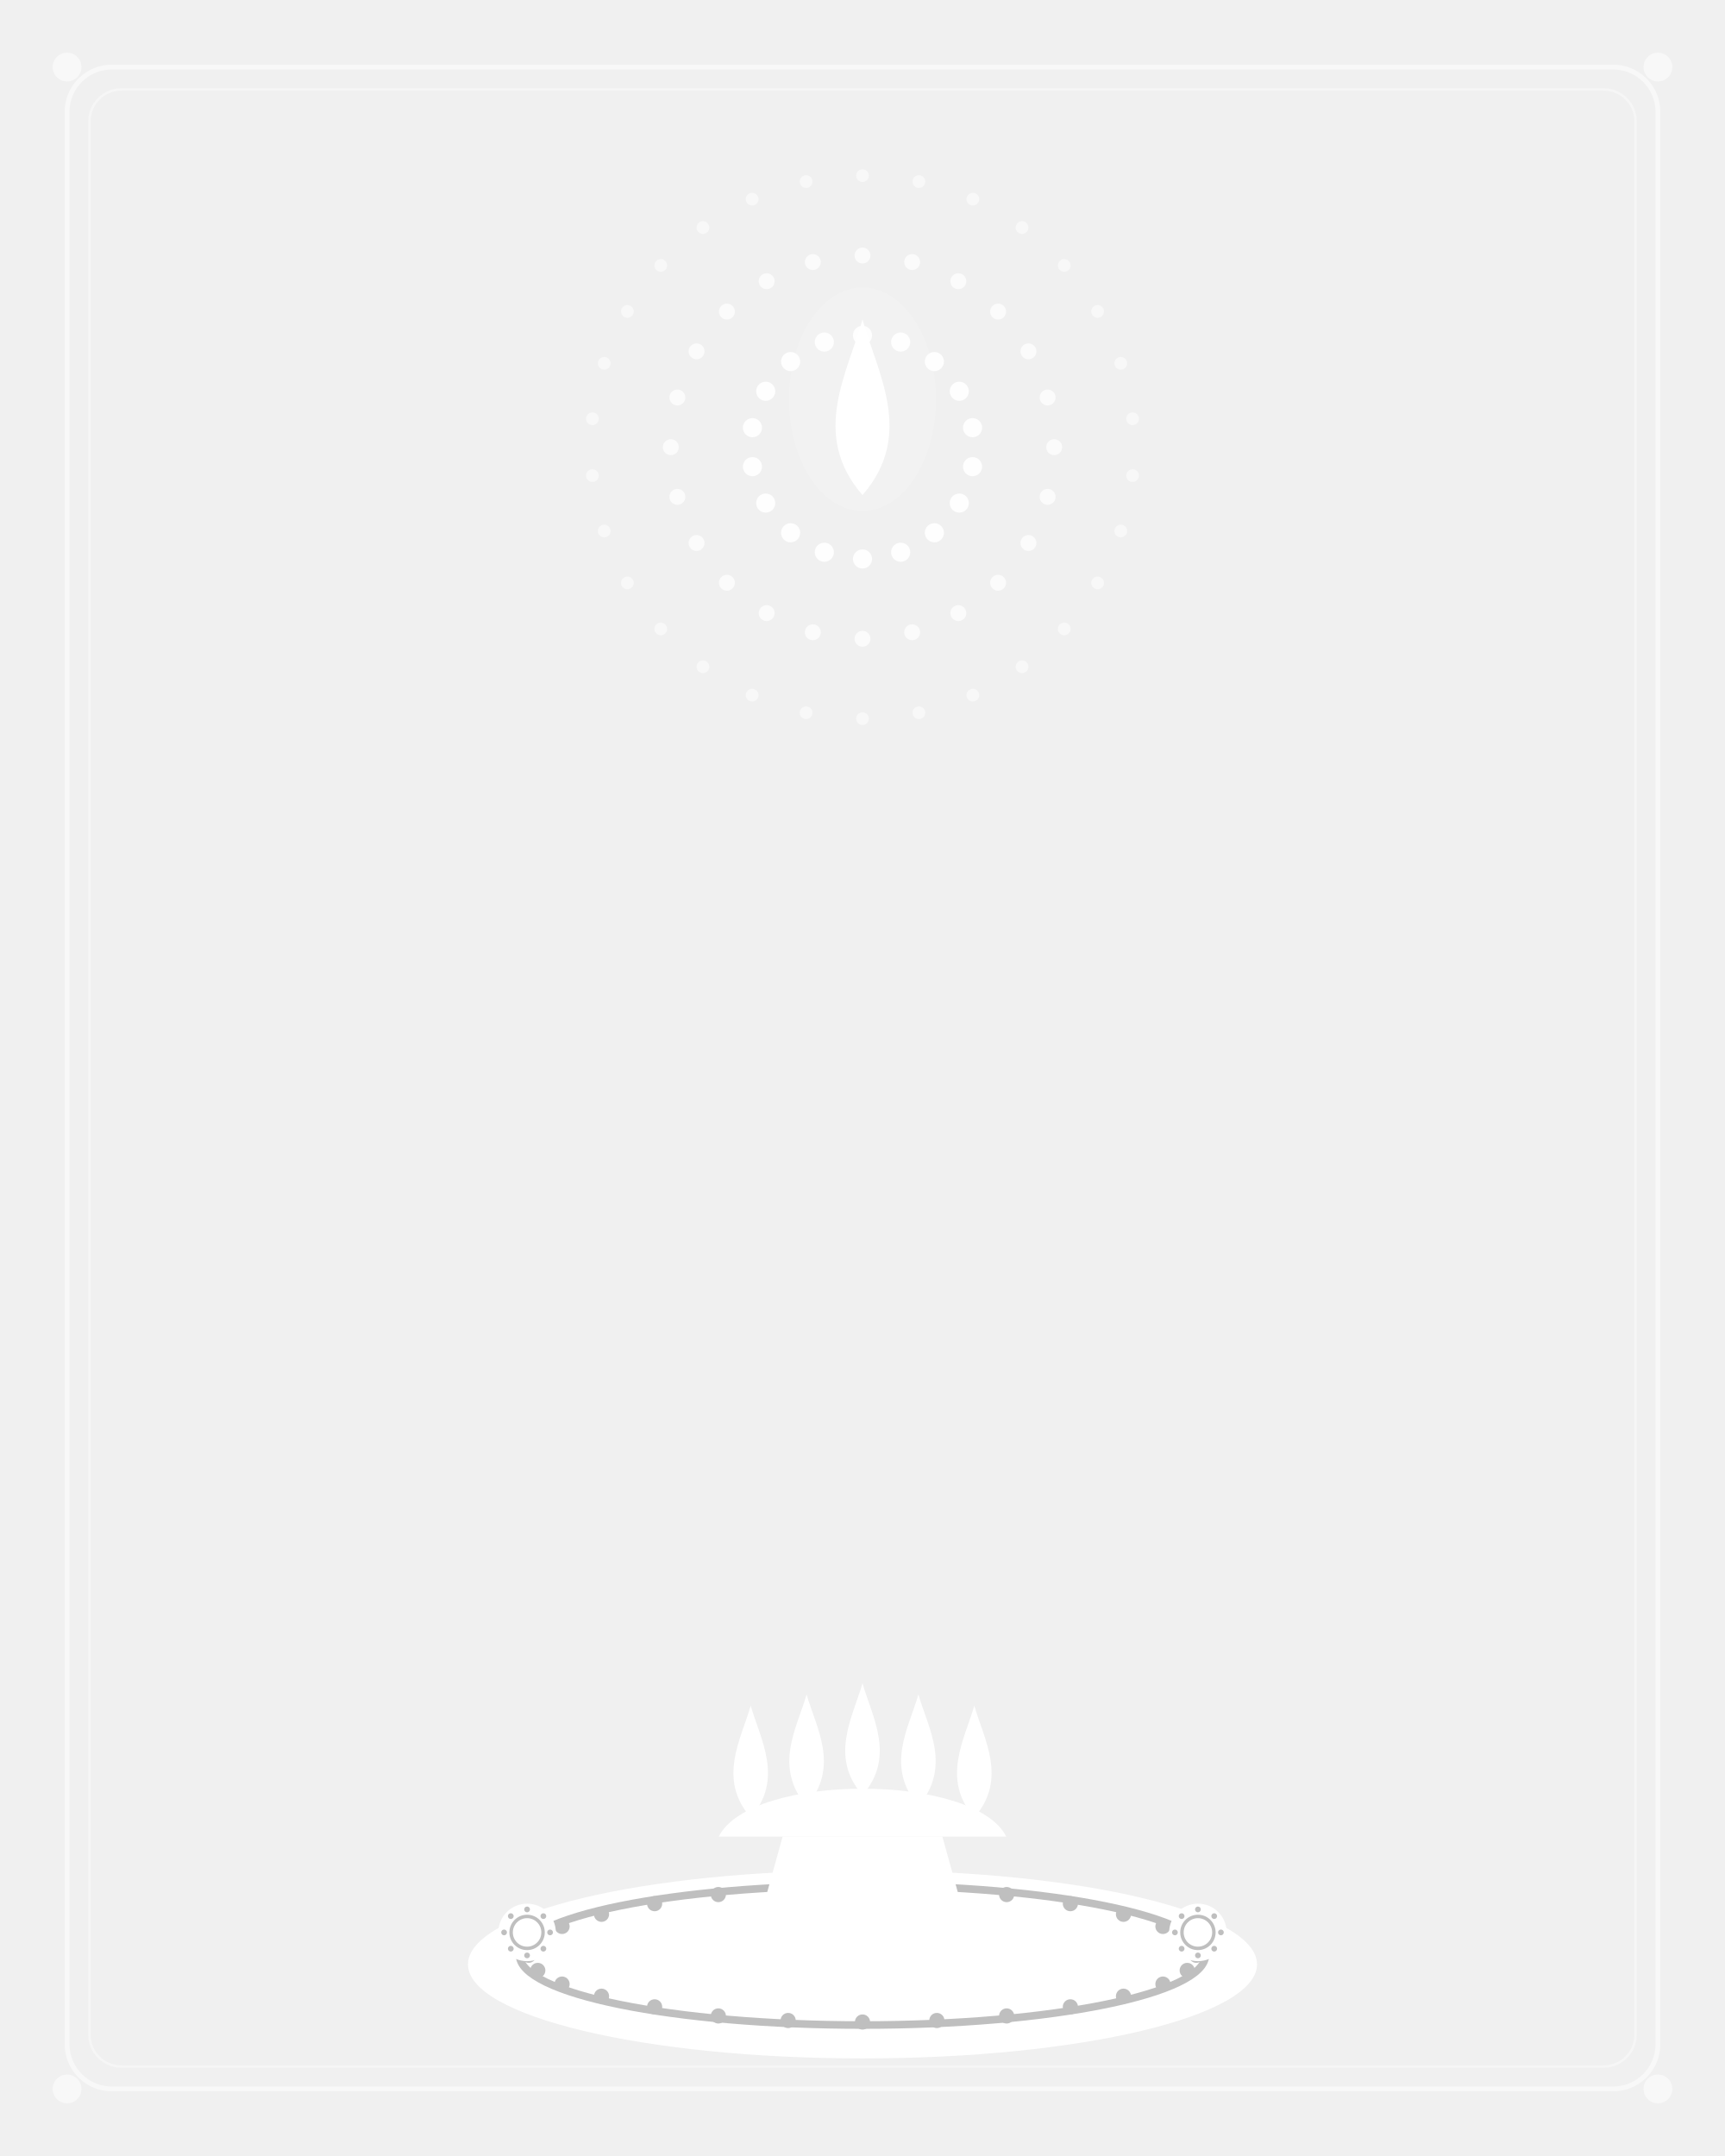
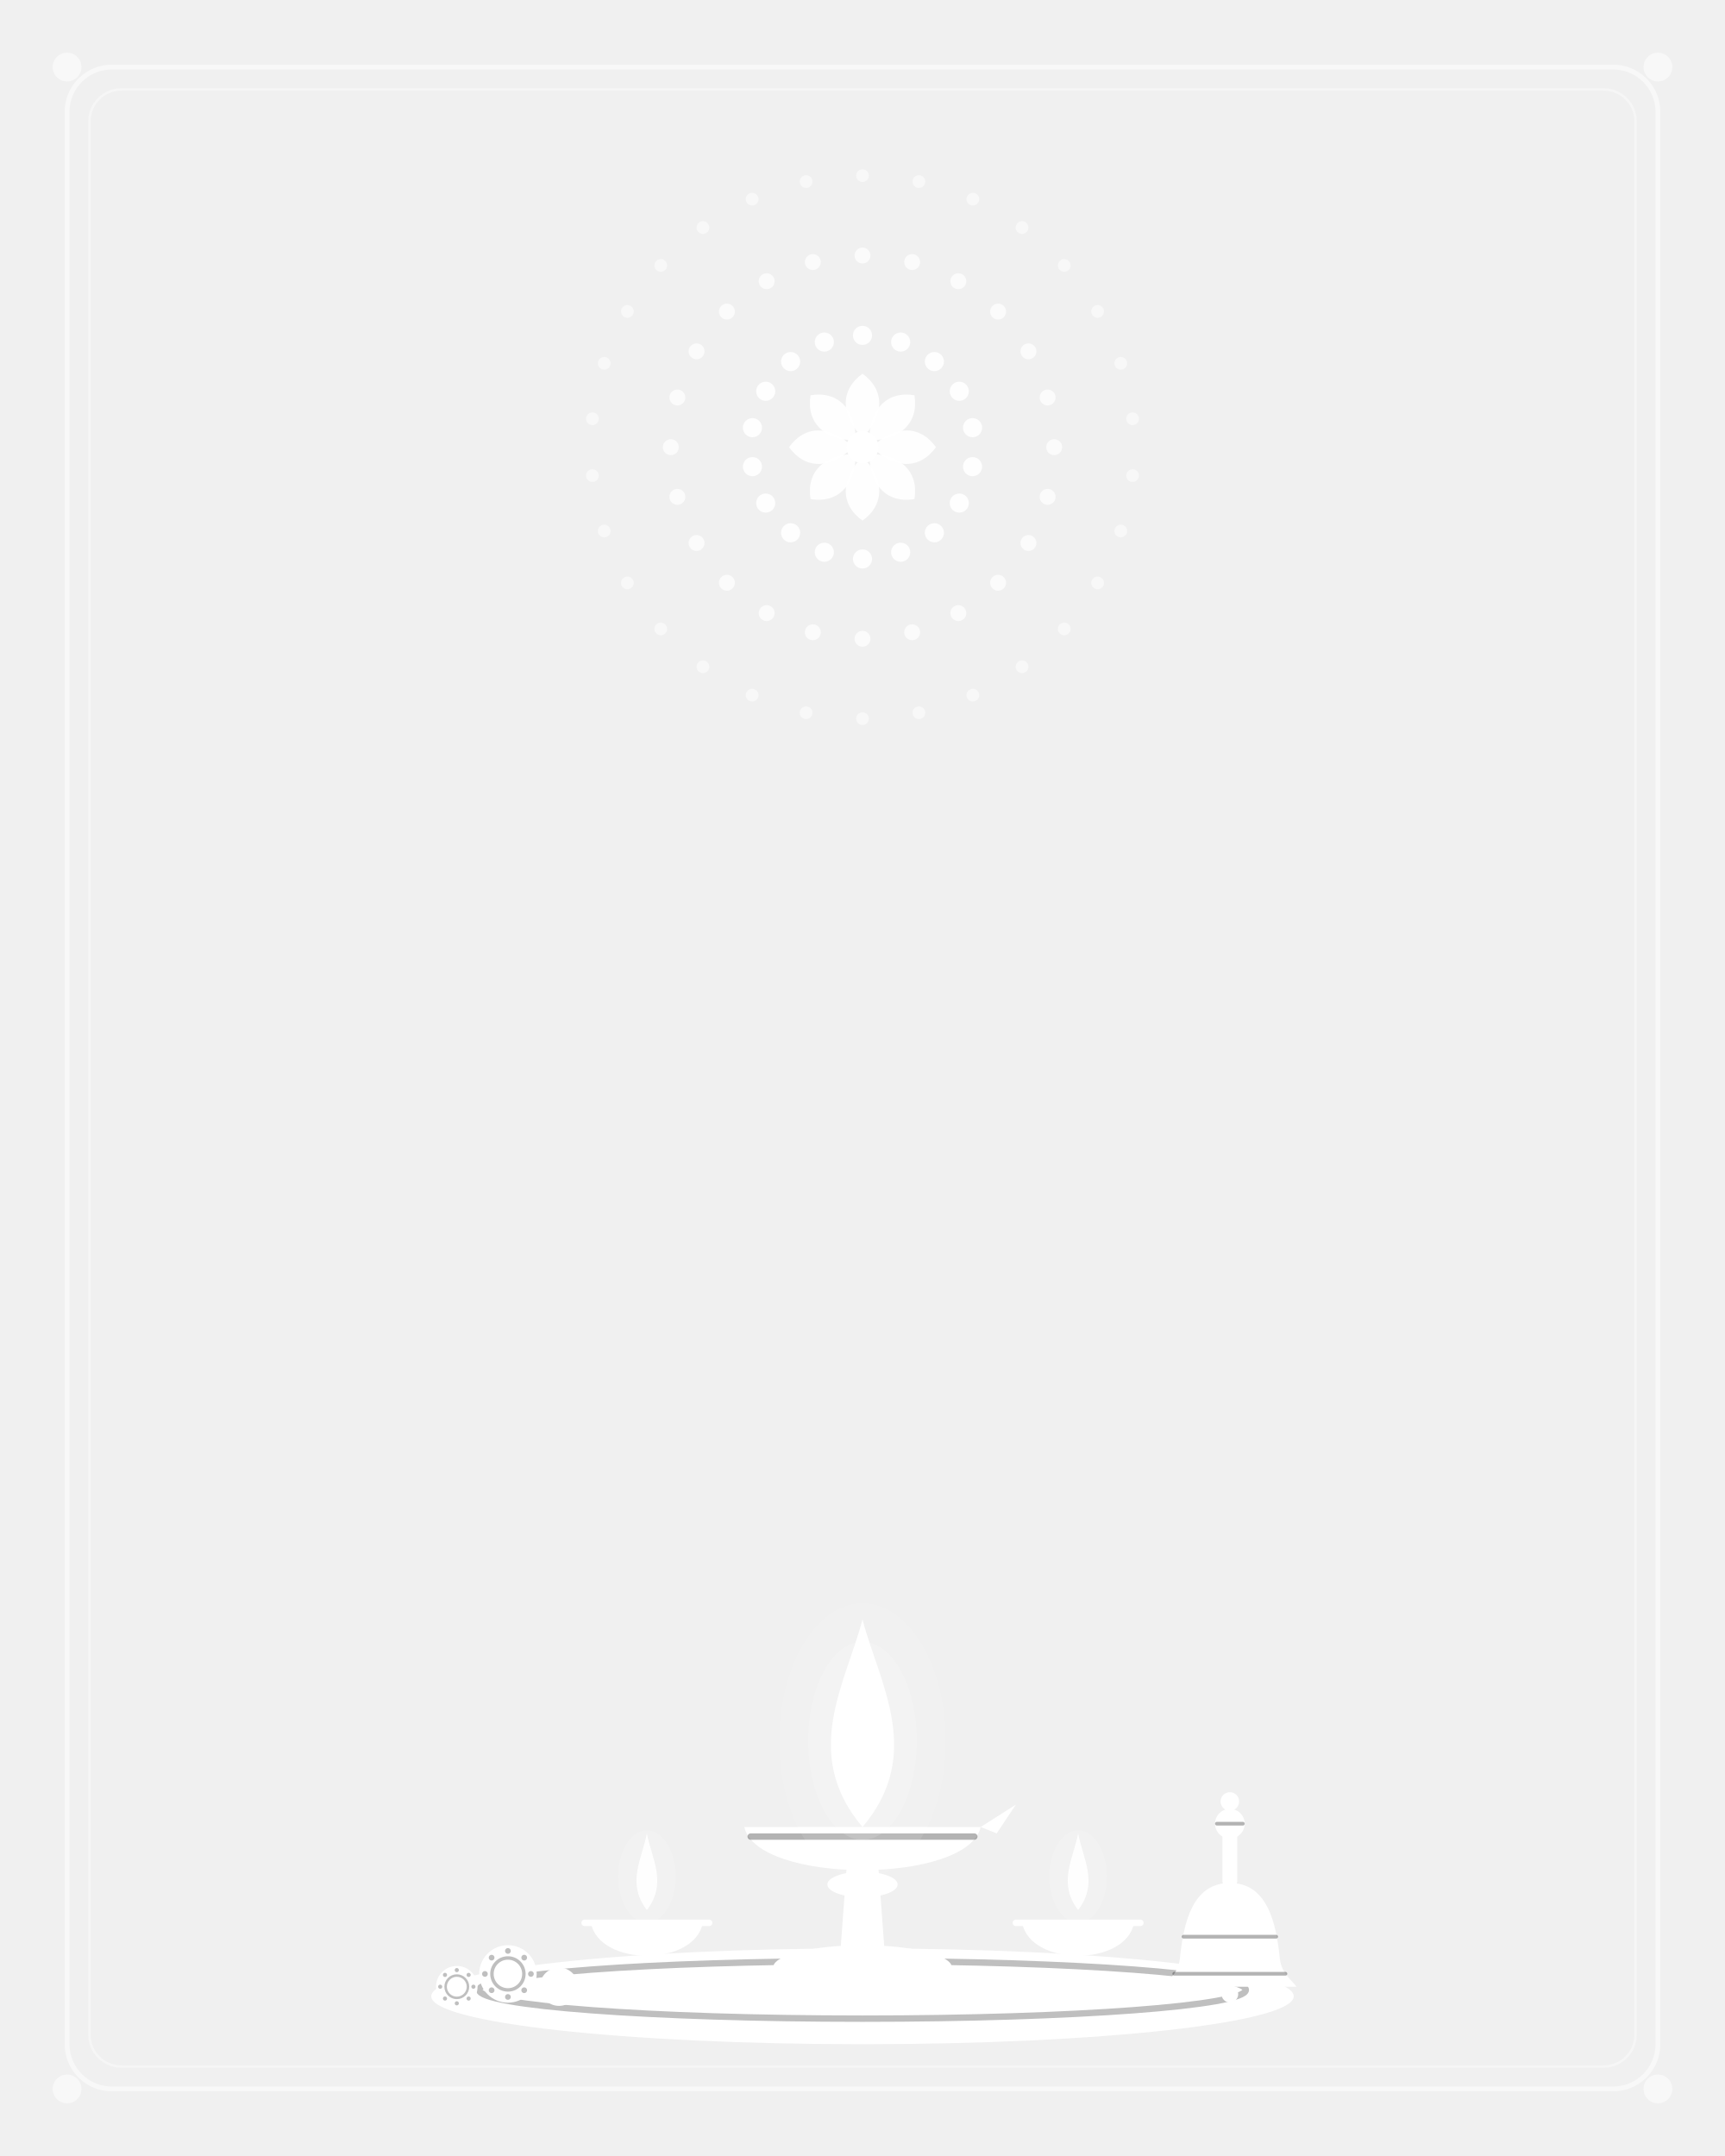
<svg xmlns="http://www.w3.org/2000/svg" viewBox="0 0 1080 1350" width="1080" height="1350">
  <g fill="#fff" stroke="#fff" stroke-linecap="round" stroke-linejoin="round">
    <rect x="42" y="42" width="996" height="1266" rx="28" fill="none" stroke-width="3" stroke-opacity="0.55" />
    <rect x="56" y="56" width="968" height="1238" rx="20" fill="none" stroke-width="1.5" stroke-opacity="0.385" />
    <circle cx="42" cy="42" r="9" stroke="none" fill-opacity="0.55" />
    <circle cx="1038" cy="42" r="9" stroke="none" fill-opacity="0.55" />
    <circle cx="42" cy="1308" r="9" stroke="none" fill-opacity="0.55" />
    <circle cx="1038" cy="1308" r="9" stroke="none" fill-opacity="0.55" />
    <circle cx="540.0" cy="210.0" r="6" fill-opacity="0.9" stroke="none" />
    <circle cx="563.9" cy="214.2" r="6" fill-opacity="0.9" stroke="none" />
    <circle cx="585.0" cy="226.4" r="6" fill-opacity="0.9" stroke="none" />
    <circle cx="600.6" cy="245.0" r="6" fill-opacity="0.9" stroke="none" />
    <circle cx="608.9" cy="267.8" r="6" fill-opacity="0.9" stroke="none" />
    <circle cx="608.9" cy="292.2" r="6" fill-opacity="0.9" stroke="none" />
    <circle cx="600.6" cy="315.0" r="6" fill-opacity="0.9" stroke="none" />
    <circle cx="585.0" cy="333.6" r="6" fill-opacity="0.9" stroke="none" />
    <circle cx="563.9" cy="345.8" r="6" fill-opacity="0.9" stroke="none" />
    <circle cx="540.0" cy="350.0" r="6" fill-opacity="0.9" stroke="none" />
    <circle cx="516.1" cy="345.8" r="6" fill-opacity="0.9" stroke="none" />
    <circle cx="495.0" cy="333.6" r="6" fill-opacity="0.9" stroke="none" />
    <circle cx="479.4" cy="315.0" r="6" fill-opacity="0.9" stroke="none" />
    <circle cx="471.1" cy="292.2" r="6" fill-opacity="0.9" stroke="none" />
    <circle cx="471.1" cy="267.8" r="6" fill-opacity="0.9" stroke="none" />
    <circle cx="479.4" cy="245.0" r="6" fill-opacity="0.9" stroke="none" />
    <circle cx="495.0" cy="226.4" r="6" fill-opacity="0.9" stroke="none" />
    <circle cx="516.1" cy="214.2" r="6" fill-opacity="0.9" stroke="none" />
    <circle cx="540.0" cy="160.0" r="5" fill-opacity="0.7" stroke="none" />
    <circle cx="571.1" cy="164.1" r="5" fill-opacity="0.7" stroke="none" />
    <circle cx="600.0" cy="176.1" r="5" fill-opacity="0.7" stroke="none" />
    <circle cx="624.9" cy="195.1" r="5" fill-opacity="0.7" stroke="none" />
    <circle cx="643.9" cy="220.0" r="5" fill-opacity="0.7" stroke="none" />
    <circle cx="655.9" cy="248.9" r="5" fill-opacity="0.7" stroke="none" />
    <circle cx="660.0" cy="280.0" r="5" fill-opacity="0.7" stroke="none" />
    <circle cx="655.9" cy="311.1" r="5" fill-opacity="0.7" stroke="none" />
    <circle cx="643.9" cy="340.0" r="5" fill-opacity="0.7" stroke="none" />
    <circle cx="624.9" cy="364.9" r="5" fill-opacity="0.7" stroke="none" />
    <circle cx="600.0" cy="383.9" r="5" fill-opacity="0.7" stroke="none" />
    <circle cx="571.1" cy="395.9" r="5" fill-opacity="0.7" stroke="none" />
    <circle cx="540.0" cy="400.0" r="5" fill-opacity="0.7" stroke="none" />
    <circle cx="508.9" cy="395.9" r="5" fill-opacity="0.7" stroke="none" />
    <circle cx="480.0" cy="383.9" r="5" fill-opacity="0.7" stroke="none" />
    <circle cx="455.1" cy="364.9" r="5" fill-opacity="0.7" stroke="none" />
    <circle cx="436.1" cy="340.0" r="5" fill-opacity="0.7" stroke="none" />
    <circle cx="424.1" cy="311.1" r="5" fill-opacity="0.7" stroke="none" />
    <circle cx="420.0" cy="280.0" r="5" fill-opacity="0.7" stroke="none" />
    <circle cx="424.1" cy="248.9" r="5" fill-opacity="0.7" stroke="none" />
    <circle cx="436.1" cy="220.0" r="5" fill-opacity="0.7" stroke="none" />
    <circle cx="455.1" cy="195.1" r="5" fill-opacity="0.7" stroke="none" />
    <circle cx="480.0" cy="176.1" r="5" fill-opacity="0.7" stroke="none" />
    <circle cx="508.9" cy="164.1" r="5" fill-opacity="0.7" stroke="none" />
    <circle cx="540.0" cy="110.0" r="4" fill-opacity="0.5" stroke="none" />
    <circle cx="575.3" cy="113.7" r="4" fill-opacity="0.5" stroke="none" />
    <circle cx="609.1" cy="124.7" r="4" fill-opacity="0.5" stroke="none" />
    <circle cx="639.9" cy="142.5" r="4" fill-opacity="0.5" stroke="none" />
    <circle cx="666.3" cy="166.2" r="4" fill-opacity="0.5" stroke="none" />
    <circle cx="687.2" cy="195.0" r="4" fill-opacity="0.5" stroke="none" />
    <circle cx="701.7" cy="227.5" r="4" fill-opacity="0.5" stroke="none" />
    <circle cx="709.1" cy="262.2" r="4" fill-opacity="0.5" stroke="none" />
    <circle cx="709.1" cy="297.8" r="4" fill-opacity="0.5" stroke="none" />
    <circle cx="701.7" cy="332.5" r="4" fill-opacity="0.5" stroke="none" />
    <circle cx="687.2" cy="365.0" r="4" fill-opacity="0.5" stroke="none" />
    <circle cx="666.3" cy="393.8" r="4" fill-opacity="0.5" stroke="none" />
    <circle cx="639.9" cy="417.5" r="4" fill-opacity="0.5" stroke="none" />
    <circle cx="609.1" cy="435.3" r="4" fill-opacity="0.5" stroke="none" />
    <circle cx="575.3" cy="446.3" r="4" fill-opacity="0.5" stroke="none" />
    <circle cx="540.0" cy="450.0" r="4" fill-opacity="0.5" stroke="none" />
    <circle cx="504.7" cy="446.3" r="4" fill-opacity="0.5" stroke="none" />
    <circle cx="470.9" cy="435.3" r="4" fill-opacity="0.5" stroke="none" />
    <circle cx="440.1" cy="417.5" r="4" fill-opacity="0.5" stroke="none" />
    <circle cx="413.7" cy="393.8" r="4" fill-opacity="0.5" stroke="none" />
    <circle cx="392.8" cy="365.0" r="4" fill-opacity="0.5" stroke="none" />
    <circle cx="378.3" cy="332.5" r="4" fill-opacity="0.5" stroke="none" />
    <circle cx="370.9" cy="297.8" r="4" fill-opacity="0.5" stroke="none" />
    <circle cx="370.9" cy="262.2" r="4" fill-opacity="0.5" stroke="none" />
    <circle cx="378.3" cy="227.5" r="4" fill-opacity="0.5" stroke="none" />
    <circle cx="392.8" cy="195.0" r="4" fill-opacity="0.5" stroke="none" />
    <circle cx="413.7" cy="166.2" r="4" fill-opacity="0.5" stroke="none" />
    <circle cx="440.1" cy="142.5" r="4" fill-opacity="0.5" stroke="none" />
    <circle cx="470.9" cy="124.7" r="4" fill-opacity="0.5" stroke="none" />
    <circle cx="504.7" cy="113.7" r="4" fill-opacity="0.5" stroke="none" />
-     <path d="M540 310 C 507 272 531 233 540 200 C 549 233 573 272 540 310Z" stroke="none" fill-opacity="1" />
-     <ellipse cx="540" cy="250" rx="46" ry="70" stroke="none" fill-opacity=".14" />
-     <g transform="translate(540 1230) scale(0.95)">
-       <ellipse cx="0" cy="0" rx="260" ry="62" stroke="none" />
-       <g fill="#000" stroke="#000" opacity="0.25">
-         <ellipse cx="0" cy="-6" rx="226" ry="46" fill="none" stroke-width="5" />
-         <circle cx="220" cy="-6" r="5" stroke="none" />
-         <circle cx="214" cy="4" r="5" stroke="none" />
-         <circle cx="198" cy="13" r="5" stroke="none" />
-         <circle cx="172" cy="21" r="5" stroke="none" />
-         <circle cx="137" cy="28" r="5" stroke="none" />
-         <circle cx="95" cy="34" r="5" stroke="none" />
-         <circle cx="49" cy="37" r="5" stroke="none" />
-         <circle cx="0" cy="38" r="5" stroke="none" />
-         <circle cx="-49" cy="37" r="5" stroke="none" />
-         <circle cx="-95" cy="34" r="5" stroke="none" />
-         <circle cx="-137" cy="28" r="5" stroke="none" />
-         <circle cx="-172" cy="21" r="5" stroke="none" />
-         <circle cx="-198" cy="13" r="5" stroke="none" />
-         <circle cx="-214" cy="4" r="5" stroke="none" />
-         <circle cx="-220" cy="-6" r="5" stroke="none" />
-         <circle cx="-214" cy="-16" r="5" stroke="none" />
-         <circle cx="-198" cy="-25" r="5" stroke="none" />
-         <circle cx="-172" cy="-33" r="5" stroke="none" />
-         <circle cx="-137" cy="-40" r="5" stroke="none" />
-         <circle cx="-95" cy="-46" r="5" stroke="none" />
-         <circle cx="-49" cy="-49" r="5" stroke="none" />
-         <circle cx="-0" cy="-50" r="5" stroke="none" />
-         <circle cx="49" cy="-49" r="5" stroke="none" />
-         <circle cx="95" cy="-46" r="5" stroke="none" />
-         <circle cx="137" cy="-40" r="5" stroke="none" />
-         <circle cx="172" cy="-33" r="5" stroke="none" />
-         <circle cx="198" cy="-25" r="5" stroke="none" />
-         <circle cx="214" cy="-16" r="5" stroke="none" />
+     <path d="M0 0 C 14 -14.0 14 -30.0 0 -40 C -14 -30.0 -14 -14.0 0 0Z" transform="translate(540 280) rotate(0.0) translate(0 -6)" fill-opacity="0.9" stroke="none" />
+     <path d="M0 0 C 14 -14.0 14 -30.0 0 -40 C -14 -30.0 -14 -14.0 0 0Z" transform="translate(540 280) rotate(45.0) translate(0 -6)" fill-opacity="0.9" stroke="none" />
+     <path d="M0 0 C 14 -14.0 14 -30.0 0 -40 C -14 -30.0 -14 -14.0 0 0Z" transform="translate(540 280) rotate(90.0) translate(0 -6)" fill-opacity="0.9" stroke="none" />
+     <path d="M0 0 C 14 -14.0 14 -30.0 0 -40 C -14 -30.0 -14 -14.0 0 0Z" transform="translate(540 280) rotate(135.0) translate(0 -6)" fill-opacity="0.9" stroke="none" />
+     <path d="M0 0 C 14 -14.0 14 -30.0 0 -40 C -14 -30.0 -14 -14.0 0 0Z" transform="translate(540 280) rotate(180.0) translate(0 -6)" fill-opacity="0.9" stroke="none" />
+     <path d="M0 0 C 14 -14.0 14 -30.0 0 -40 C -14 -30.0 -14 -14.0 0 0Z" transform="translate(540 280) rotate(225.0) translate(0 -6)" fill-opacity="0.9" stroke="none" />
+     <path d="M0 0 C 14 -14.0 14 -30.0 0 -40 C -14 -30.0 -14 -14.0 0 0Z" transform="translate(540 280) rotate(270.0) translate(0 -6)" fill-opacity="0.9" stroke="none" />
+     <path d="M0 0 C 14 -14.0 14 -30.0 0 -40 C -14 -30.0 -14 -14.0 0 0Z" transform="translate(540 280) rotate(315.0) translate(0 -6)" fill-opacity="0.9" stroke="none" />
+     <circle cx="540" cy="280" r="10" stroke="none" />
+     <ellipse cx="540" cy="1250" rx="270" ry="30" stroke="none" />
+     <g fill="#000" stroke="#000" opacity="0.25">
+       <ellipse cx="540" cy="1246" rx="240" ry="18" fill="none" stroke-width="4" />
+     </g>
+     <g transform="translate(540 1240) scale(1.0)">
+       <ellipse cx="0" cy="-8" rx="56" ry="14" stroke="none" />
+       <path d="M-14 -16 L-10 -70 L10 -70 L14 -16Z" stroke="none" />
+       <ellipse cx="0" cy="-60" rx="22" ry="8" stroke="none" />
+       <path d="M-74 -96 C -66 -60 66 -60 74 -96Z" stroke="none" />
+       <path d="M74 -96 L96 -110 L84 -92Z" stroke="none" />
+       <g fill="#000" stroke="#000" opacity="0.3">
+         <path d="M-70 -90 L70 -90" stroke-width="4" />
      </g>
+       <ellipse cx="0" cy="-150" rx="52" ry="86" stroke="none" fill-opacity=".1" />
+       <ellipse cx="0" cy="-150" rx="34" ry="62" stroke="none" fill-opacity=".14" />
+       <path d="M0 -96 C -39 -142 -10 -187 0 -226 C 10 -187 39 -142 0 -96Z" stroke="none" fill-opacity="1" />
    </g>
-     <path d="M470 1222 L490 1150 L590 1150 L610 1222Z" stroke="none" />
-     <path d="M450 1150 C 470 1110 610 1110 630 1150Z" stroke="none" />
-     <path d="M470 1138.0 C 449 1114 464 1089 470 1068.0 C 476 1089 491 1114 470 1138.0Z" stroke="none" fill-opacity="1" />
-     <path d="M505 1131.0 C 484 1106 499 1082 505 1061.0 C 511 1082 526 1106 505 1131.0Z" stroke="none" fill-opacity="1" />
-     <path d="M540 1124.0 C 519 1100 534 1075 540 1054.0 C 546 1075 561 1100 540 1124.0Z" stroke="none" fill-opacity="1" />
-     <path d="M575 1131.0 C 554 1106 569 1082 575 1061.0 C 581 1082 596 1106 575 1131.0Z" stroke="none" fill-opacity="1" />
-     <path d="M610 1138.0 C 589 1114 604 1089 610 1068.0 C 616 1089 631 1114 610 1138.0Z" stroke="none" fill-opacity="1" />
-     <circle cx="330" cy="1210" r="18" stroke="none" fill-opacity="1" />
+     <path d="M370.0 1204 C 375.0 1231.5 435.0 1231.5 440.0 1204 Z" stroke="none" />
+     <path d="M366.0 1204 L 444.0 1204" stroke-width="4.0" />
+     <path d="M405 1196.0 C 392.0 1179.0 402.0 1164.0 405 1148.0 C 408.0 1164.0 418.0 1179.0 405 1196.0 Z" stroke="none" fill-opacity=".95" />
+     <ellipse cx="405" cy="1175.0" rx="18.0" ry="29.0" stroke="none" fill-opacity=".12" />
+     <path d="M640.0 1204 C 645.0 1231.5 705.0 1231.5 710.0 1204 Z" stroke="none" />
+     <path d="M636.0 1204 L 714.0 1204" stroke-width="4.0" />
+     <path d="M675 1196.0 C 662.0 1179.0 672.0 1164.0 675 1148.0 C 678.0 1164.0 688.0 1179.0 675 1196.0 Z" stroke="none" fill-opacity=".95" />
+     <ellipse cx="675" cy="1175.0" rx="18.0" ry="29.0" stroke="none" fill-opacity=".12" />
+     <g transform="translate(770 1244) scale(0.58)">
+       <path d="M0 -112 C -40 -112 -50 -70 -54 -30 C -56 -14 -66 -8 -72 0 L72 0 C 66 -8 56 -14 54 -30 C 50 -70 40 -112 0 -112Z" stroke="none" />
+       <rect x="-8" y="-170" width="16" height="62" rx="6" stroke="none" />
+       <circle cx="0" cy="-176" r="16" stroke="none" />
+       <circle cx="0" cy="-200" r="10" stroke="none" />
+       <g fill="#000" stroke="#000" opacity="0.3">
+         <path d="M-14 -176 L14 -176" stroke-width="4" />
+       </g>
+       <g fill="#000" stroke="#000" opacity="0.3">
+         <path d="M-60 -14 L60 -14 M-50 -54 L50 -54" stroke-width="4" />
+       </g>
+       <circle cx="0" cy="8" r="9" stroke="none" />
+     </g>
+     <circle cx="318" cy="1236" r="18" stroke="none" fill-opacity="1" />
    <g fill="#000" stroke="#000" opacity="0.25">
-       <circle cx="330" cy="1210" r="10" fill="none" stroke-width="2.16" stroke-opacity="1" />
-       <circle cx="330.0" cy="1195.6" r="1.8" fill-opacity="1" stroke="none" />
-       <circle cx="340.2" cy="1199.8" r="1.8" fill-opacity="1" stroke="none" />
-       <circle cx="344.4" cy="1210.0" r="1.8" fill-opacity="1" stroke="none" />
-       <circle cx="340.2" cy="1220.2" r="1.8" fill-opacity="1" stroke="none" />
-       <circle cx="330.0" cy="1224.4" r="1.8" fill-opacity="1" stroke="none" />
-       <circle cx="319.8" cy="1220.2" r="1.8" fill-opacity="1" stroke="none" />
-       <circle cx="315.6" cy="1210.0" r="1.8" fill-opacity="1" stroke="none" />
-       <circle cx="319.8" cy="1199.8" r="1.8" fill-opacity="1" stroke="none" />
+       <circle cx="318" cy="1236" r="10" fill="none" stroke-width="2.16" stroke-opacity="1" />
+       <circle cx="318.0" cy="1221.6" r="1.8" fill-opacity="1" stroke="none" />
+       <circle cx="328.2" cy="1225.8" r="1.8" fill-opacity="1" stroke="none" />
+       <circle cx="332.4" cy="1236.0" r="1.8" fill-opacity="1" stroke="none" />
+       <circle cx="328.2" cy="1246.2" r="1.8" fill-opacity="1" stroke="none" />
+       <circle cx="318.0" cy="1250.4" r="1.8" fill-opacity="1" stroke="none" />
+       <circle cx="307.8" cy="1246.2" r="1.8" fill-opacity="1" stroke="none" />
+       <circle cx="303.6" cy="1236.0" r="1.8" fill-opacity="1" stroke="none" />
+       <circle cx="307.8" cy="1225.8" r="1.8" fill-opacity="1" stroke="none" />
    </g>
-     <circle cx="750" cy="1210" r="18" stroke="none" fill-opacity="1" />
+     <circle cx="286" cy="1244" r="13" stroke="none" fill-opacity="1" />
    <g fill="#000" stroke="#000" opacity="0.25">
-       <circle cx="750" cy="1210" r="10" fill="none" stroke-width="2.16" stroke-opacity="1" />
-       <circle cx="750.0" cy="1195.6" r="1.8" fill-opacity="1" stroke="none" />
-       <circle cx="760.2" cy="1199.8" r="1.8" fill-opacity="1" stroke="none" />
-       <circle cx="764.4" cy="1210.0" r="1.8" fill-opacity="1" stroke="none" />
-       <circle cx="760.2" cy="1220.2" r="1.8" fill-opacity="1" stroke="none" />
-       <circle cx="750.0" cy="1224.4" r="1.8" fill-opacity="1" stroke="none" />
-       <circle cx="739.8" cy="1220.2" r="1.8" fill-opacity="1" stroke="none" />
-       <circle cx="735.6" cy="1210.0" r="1.8" fill-opacity="1" stroke="none" />
-       <circle cx="739.8" cy="1199.8" r="1.8" fill-opacity="1" stroke="none" />
+       <circle cx="286" cy="1244" r="7" fill="none" stroke-width="1.56" stroke-opacity="1" />
+       <circle cx="286.0" cy="1233.6" r="1.3" fill-opacity="1" stroke="none" />
+       <circle cx="293.4" cy="1236.6" r="1.3" fill-opacity="1" stroke="none" />
+       <circle cx="296.4" cy="1244.0" r="1.3" fill-opacity="1" stroke="none" />
+       <circle cx="293.4" cy="1251.4" r="1.3" fill-opacity="1" stroke="none" />
+       <circle cx="286.0" cy="1254.4" r="1.3" fill-opacity="1" stroke="none" />
+       <circle cx="278.6" cy="1251.4" r="1.3" fill-opacity="1" stroke="none" />
+       <circle cx="275.6" cy="1244.0" r="1.3" fill-opacity="1" stroke="none" />
+       <circle cx="278.6" cy="1236.6" r="1.3" fill-opacity="1" stroke="none" />
    </g>
-     <circle cx="390" cy="1225" r="22" stroke="none" />
-     <circle cx="690" cy="1225" r="22" stroke="none" />
+     <circle cx="350" cy="1244" r="12" stroke="none" />
  </g>
</svg>
